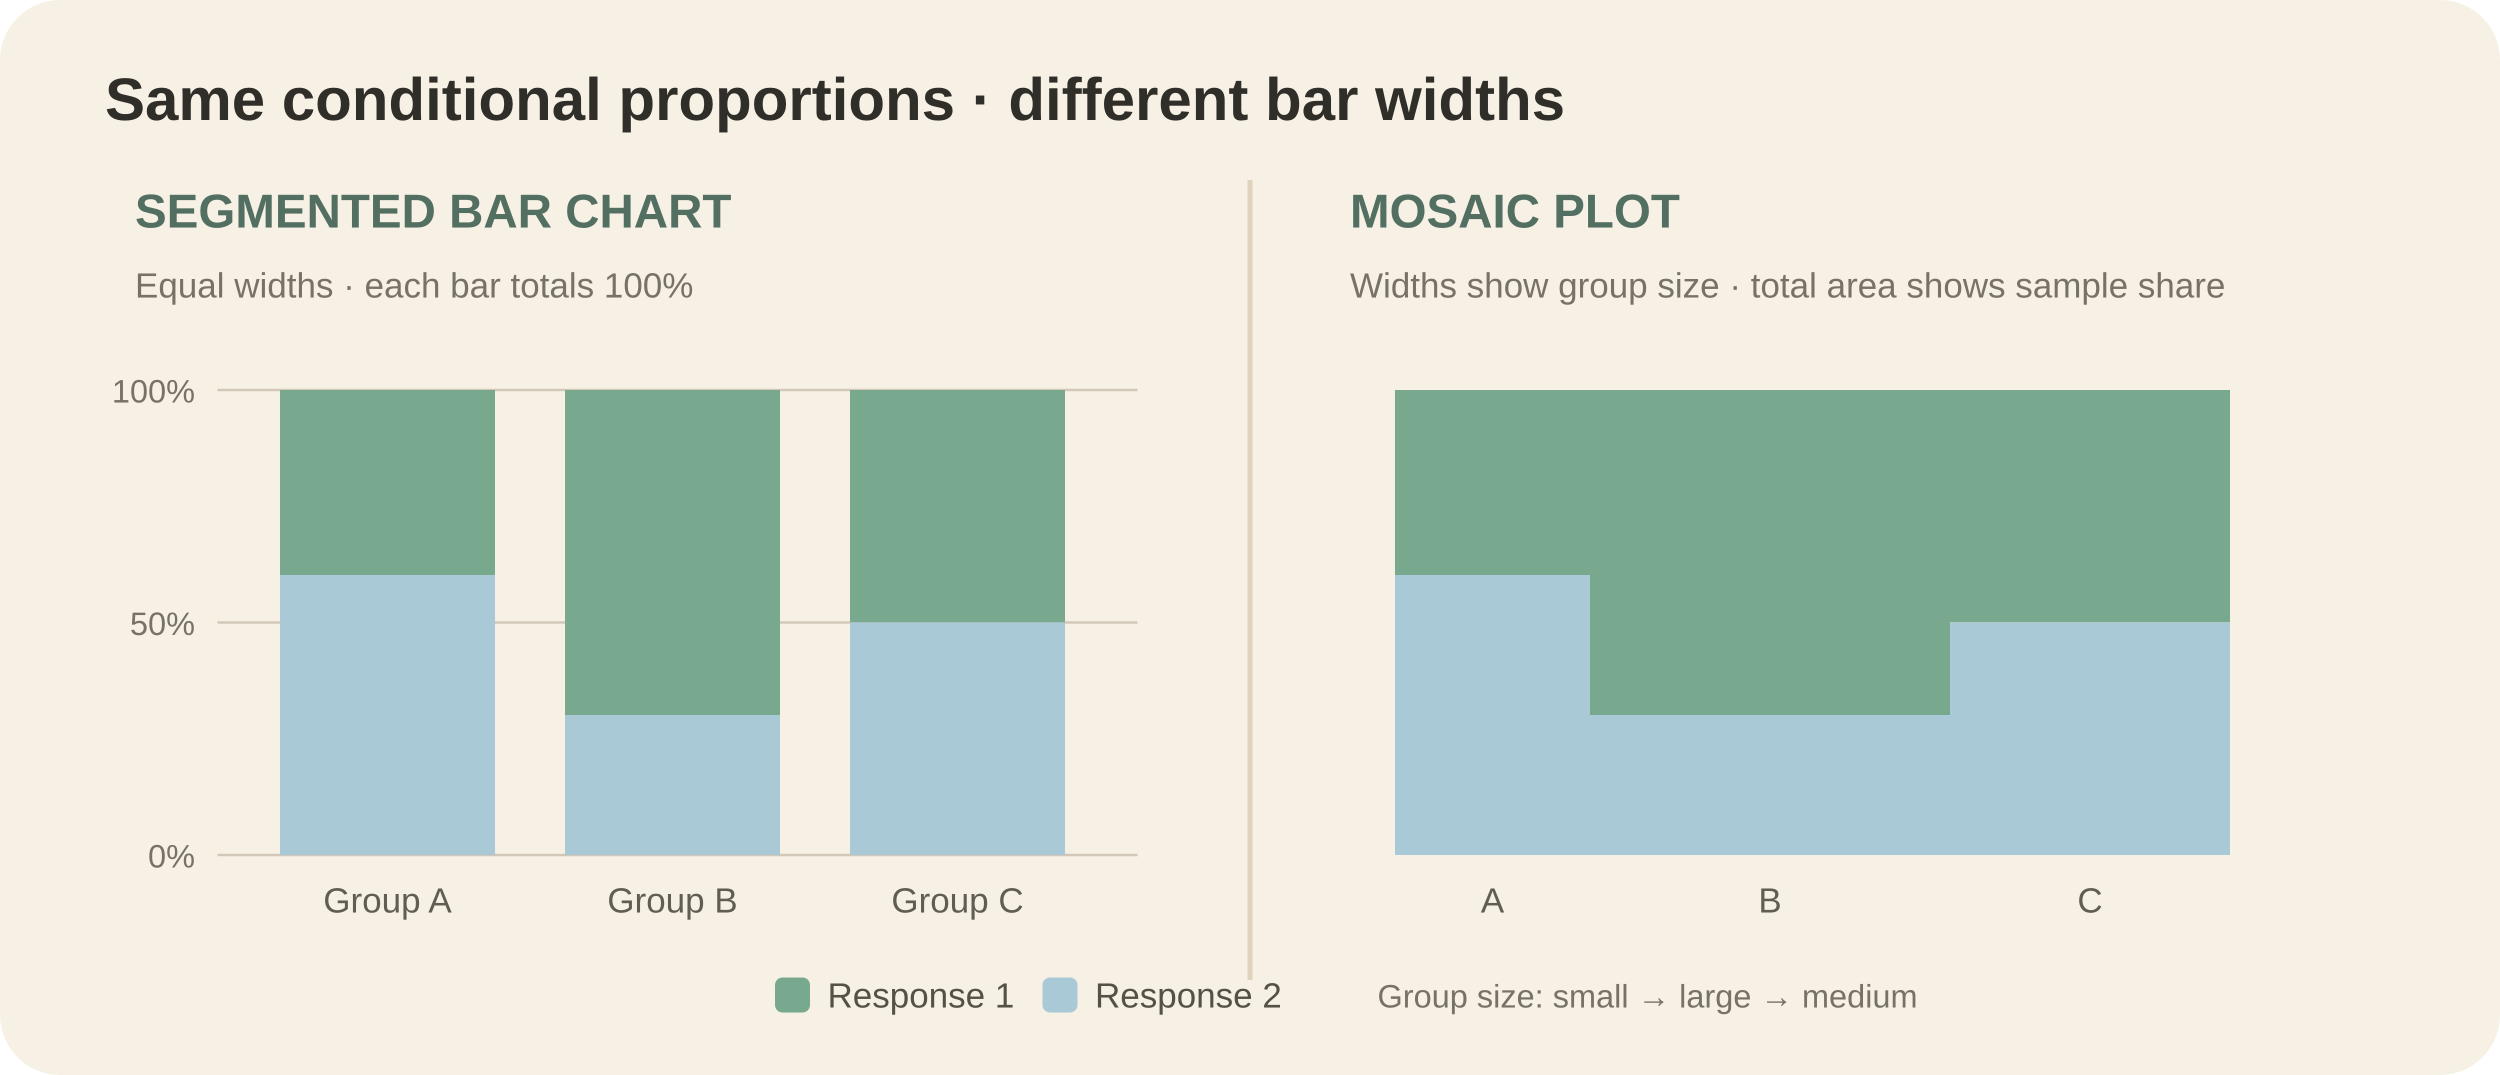
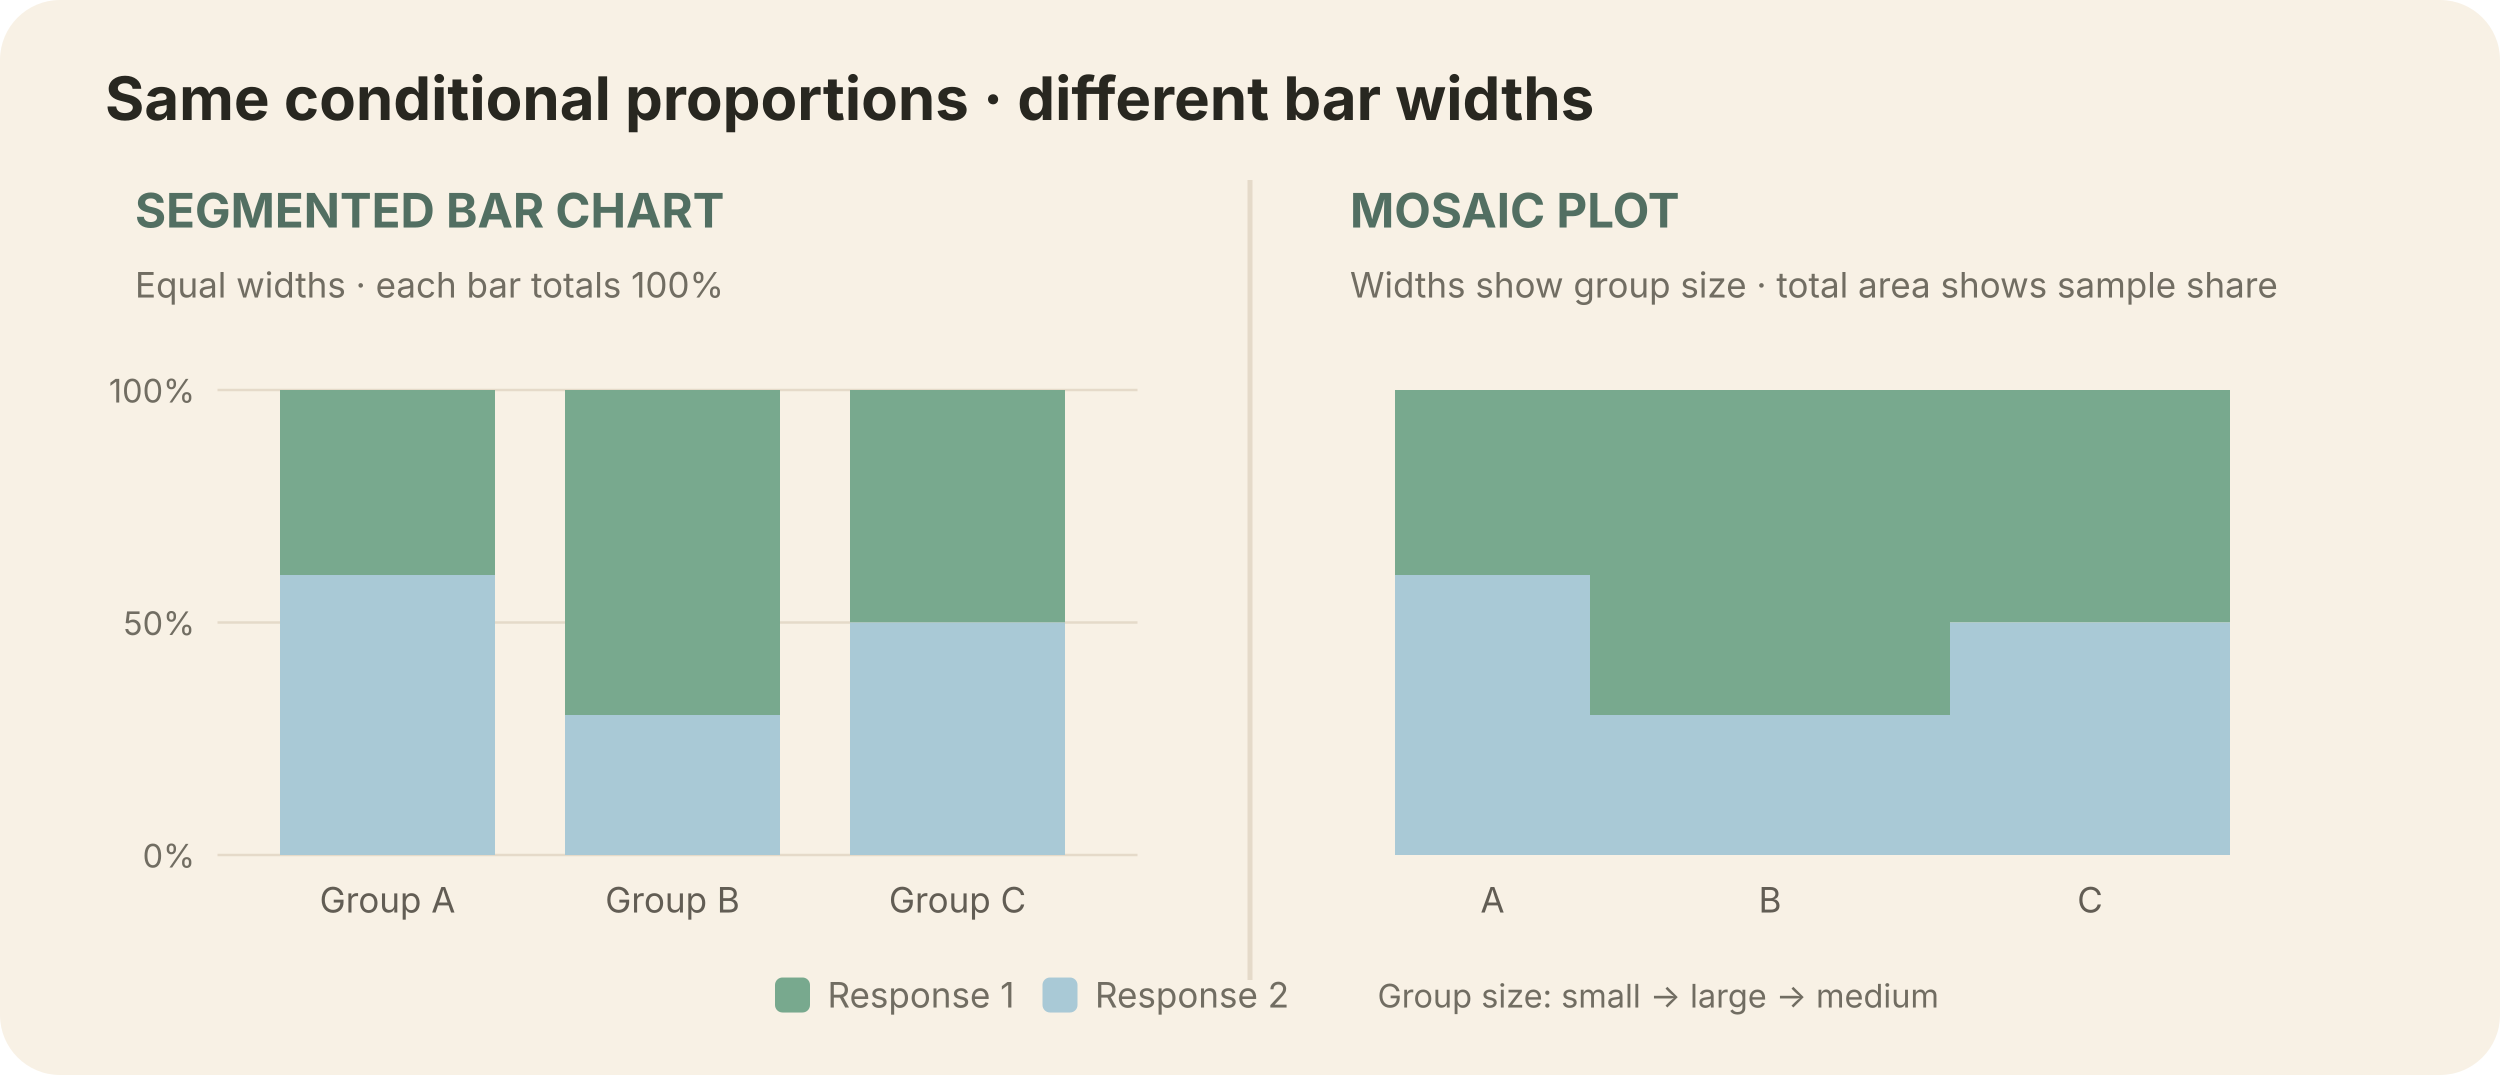
<svg xmlns="http://www.w3.org/2000/svg" viewBox="0 0 1000 430" role="img" aria-labelledby="title desc">
-   <rect width="1000" height="430" rx="24" fill="#f7f1e5" />
-   <text x="42" y="48" fill="#302e29" font-family="Arial, sans-serif" font-size="24" font-weight="700">Same conditional proportions · different bar widths</text>
-   <line x1="500" y1="72" x2="500" y2="392" stroke="#dfd3bf" stroke-width="2" />
-   <text x="54" y="91" fill="#526f62" font-family="Arial, sans-serif" font-size="19" font-weight="700">SEGMENTED BAR CHART</text>
-   <text x="540" y="91" fill="#526f62" font-family="Arial, sans-serif" font-size="19" font-weight="700">MOSAIC PLOT</text>
-   <text x="54" y="119" fill="#777166" font-family="Arial, sans-serif" font-size="14">Equal widths · each bar totals 100%</text>
-   <text x="540" y="119" fill="#777166" font-family="Arial, sans-serif" font-size="14">Widths show group size · total area shows sample share</text>
-   <g stroke="#d3c8b7" stroke-width="1">
+   <rect width="1000" height="430" rx="24" fill="#f8f1e5" />
+   <text x="42" y="48" fill="#282720" font-family="Inter, -apple-system, BlinkMacSystemFont, system-ui, sans-serif" font-size="24" font-weight="700">Same conditional proportions · different bar widths</text>
+   <line x1="500" y1="72" x2="500" y2="392" stroke="#e5dac9" stroke-width="2" />
+   <text x="54" y="91" fill="#526f62" font-family="Inter, -apple-system, BlinkMacSystemFont, system-ui, sans-serif" font-size="19" font-weight="700">SEGMENTED BAR CHART</text>
+   <text x="540" y="91" fill="#526f62" font-family="Inter, -apple-system, BlinkMacSystemFont, system-ui, sans-serif" font-size="19" font-weight="700">MOSAIC PLOT</text>
+   <text x="54" y="119" fill="#716d62" font-family="Inter, -apple-system, BlinkMacSystemFont, system-ui, sans-serif" font-size="14">Equal widths · each bar totals 100%</text>
+   <text x="540" y="119" fill="#716d62" font-family="Inter, -apple-system, BlinkMacSystemFont, system-ui, sans-serif" font-size="14">Widths show group size · total area shows sample share</text>
+   <g stroke="#e5dac9" stroke-width="1">
    <line x1="87" y1="156" x2="455" y2="156" />
    <line x1="87" y1="249" x2="455" y2="249" />
    <line x1="87" y1="342" x2="455" y2="342" />
  </g>
-   <g fill="#777166" font-family="Arial, sans-serif" font-size="13" text-anchor="end">
+   <g fill="#716d62" font-family="Inter, -apple-system, BlinkMacSystemFont, system-ui, sans-serif" font-size="13" text-anchor="end">
    <text x="78" y="161">100%</text>
    <text x="78" y="254">50%</text>
    <text x="78" y="347">0%</text>
  </g>
  <g>
    <rect x="112" y="156" width="86" height="74" fill="#78a98e" />
    <rect x="112" y="230" width="86" height="112" fill="#a9c9d6" />
    <rect x="226" y="156" width="86" height="130" fill="#78a98e" />
    <rect x="226" y="286" width="86" height="56" fill="#a9c9d6" />
    <rect x="340" y="156" width="86" height="93" fill="#78a98e" />
    <rect x="340" y="249" width="86" height="93" fill="#a9c9d6" />
-     <g fill="#625d54" font-family="Arial, sans-serif" font-size="14" text-anchor="middle">
+     <g fill="#625d54" font-family="Inter, -apple-system, BlinkMacSystemFont, system-ui, sans-serif" font-size="14" text-anchor="middle">
      <text x="155" y="365">Group A</text>
      <text x="269" y="365">Group B</text>
      <text x="383" y="365">Group C</text>
    </g>
  </g>
  <g>
    <rect x="558" y="156" width="78" height="74" fill="#78a98e" />
    <rect x="558" y="230" width="78" height="112" fill="#a9c9d6" />
    <rect x="636" y="156" width="144" height="130" fill="#78a98e" />
    <rect x="636" y="286" width="144" height="56" fill="#a9c9d6" />
    <rect x="780" y="156" width="112" height="93" fill="#78a98e" />
    <rect x="780" y="249" width="112" height="93" fill="#a9c9d6" />
-     <g fill="#625d54" font-family="Arial, sans-serif" font-size="14" text-anchor="middle">
+     <g fill="#625d54" font-family="Inter, -apple-system, BlinkMacSystemFont, system-ui, sans-serif" font-size="14" text-anchor="middle">
      <text x="597" y="365">A</text>
      <text x="708" y="365">B</text>
      <text x="836" y="365">C</text>
    </g>
  </g>
-   <g font-family="Arial, sans-serif" font-size="14" fill="#555147">
+   <g font-family="Inter, -apple-system, BlinkMacSystemFont, system-ui, sans-serif" font-size="14" fill="#716d62">
    <rect x="310" y="391" width="14" height="14" rx="3" fill="#78a98e" />
    <text x="331" y="403">Response 1</text>
    <rect x="417" y="391" width="14" height="14" rx="3" fill="#a9c9d6" />
    <text x="438" y="403">Response 2</text>
  </g>
-   <text x="551" y="403" fill="#777166" font-family="Arial, sans-serif" font-size="13">Group size: small → large → medium</text>
+   <text x="551" y="403" fill="#716d62" font-family="Inter, -apple-system, BlinkMacSystemFont, system-ui, sans-serif" font-size="13">Group size: small → large → medium</text>
</svg>
